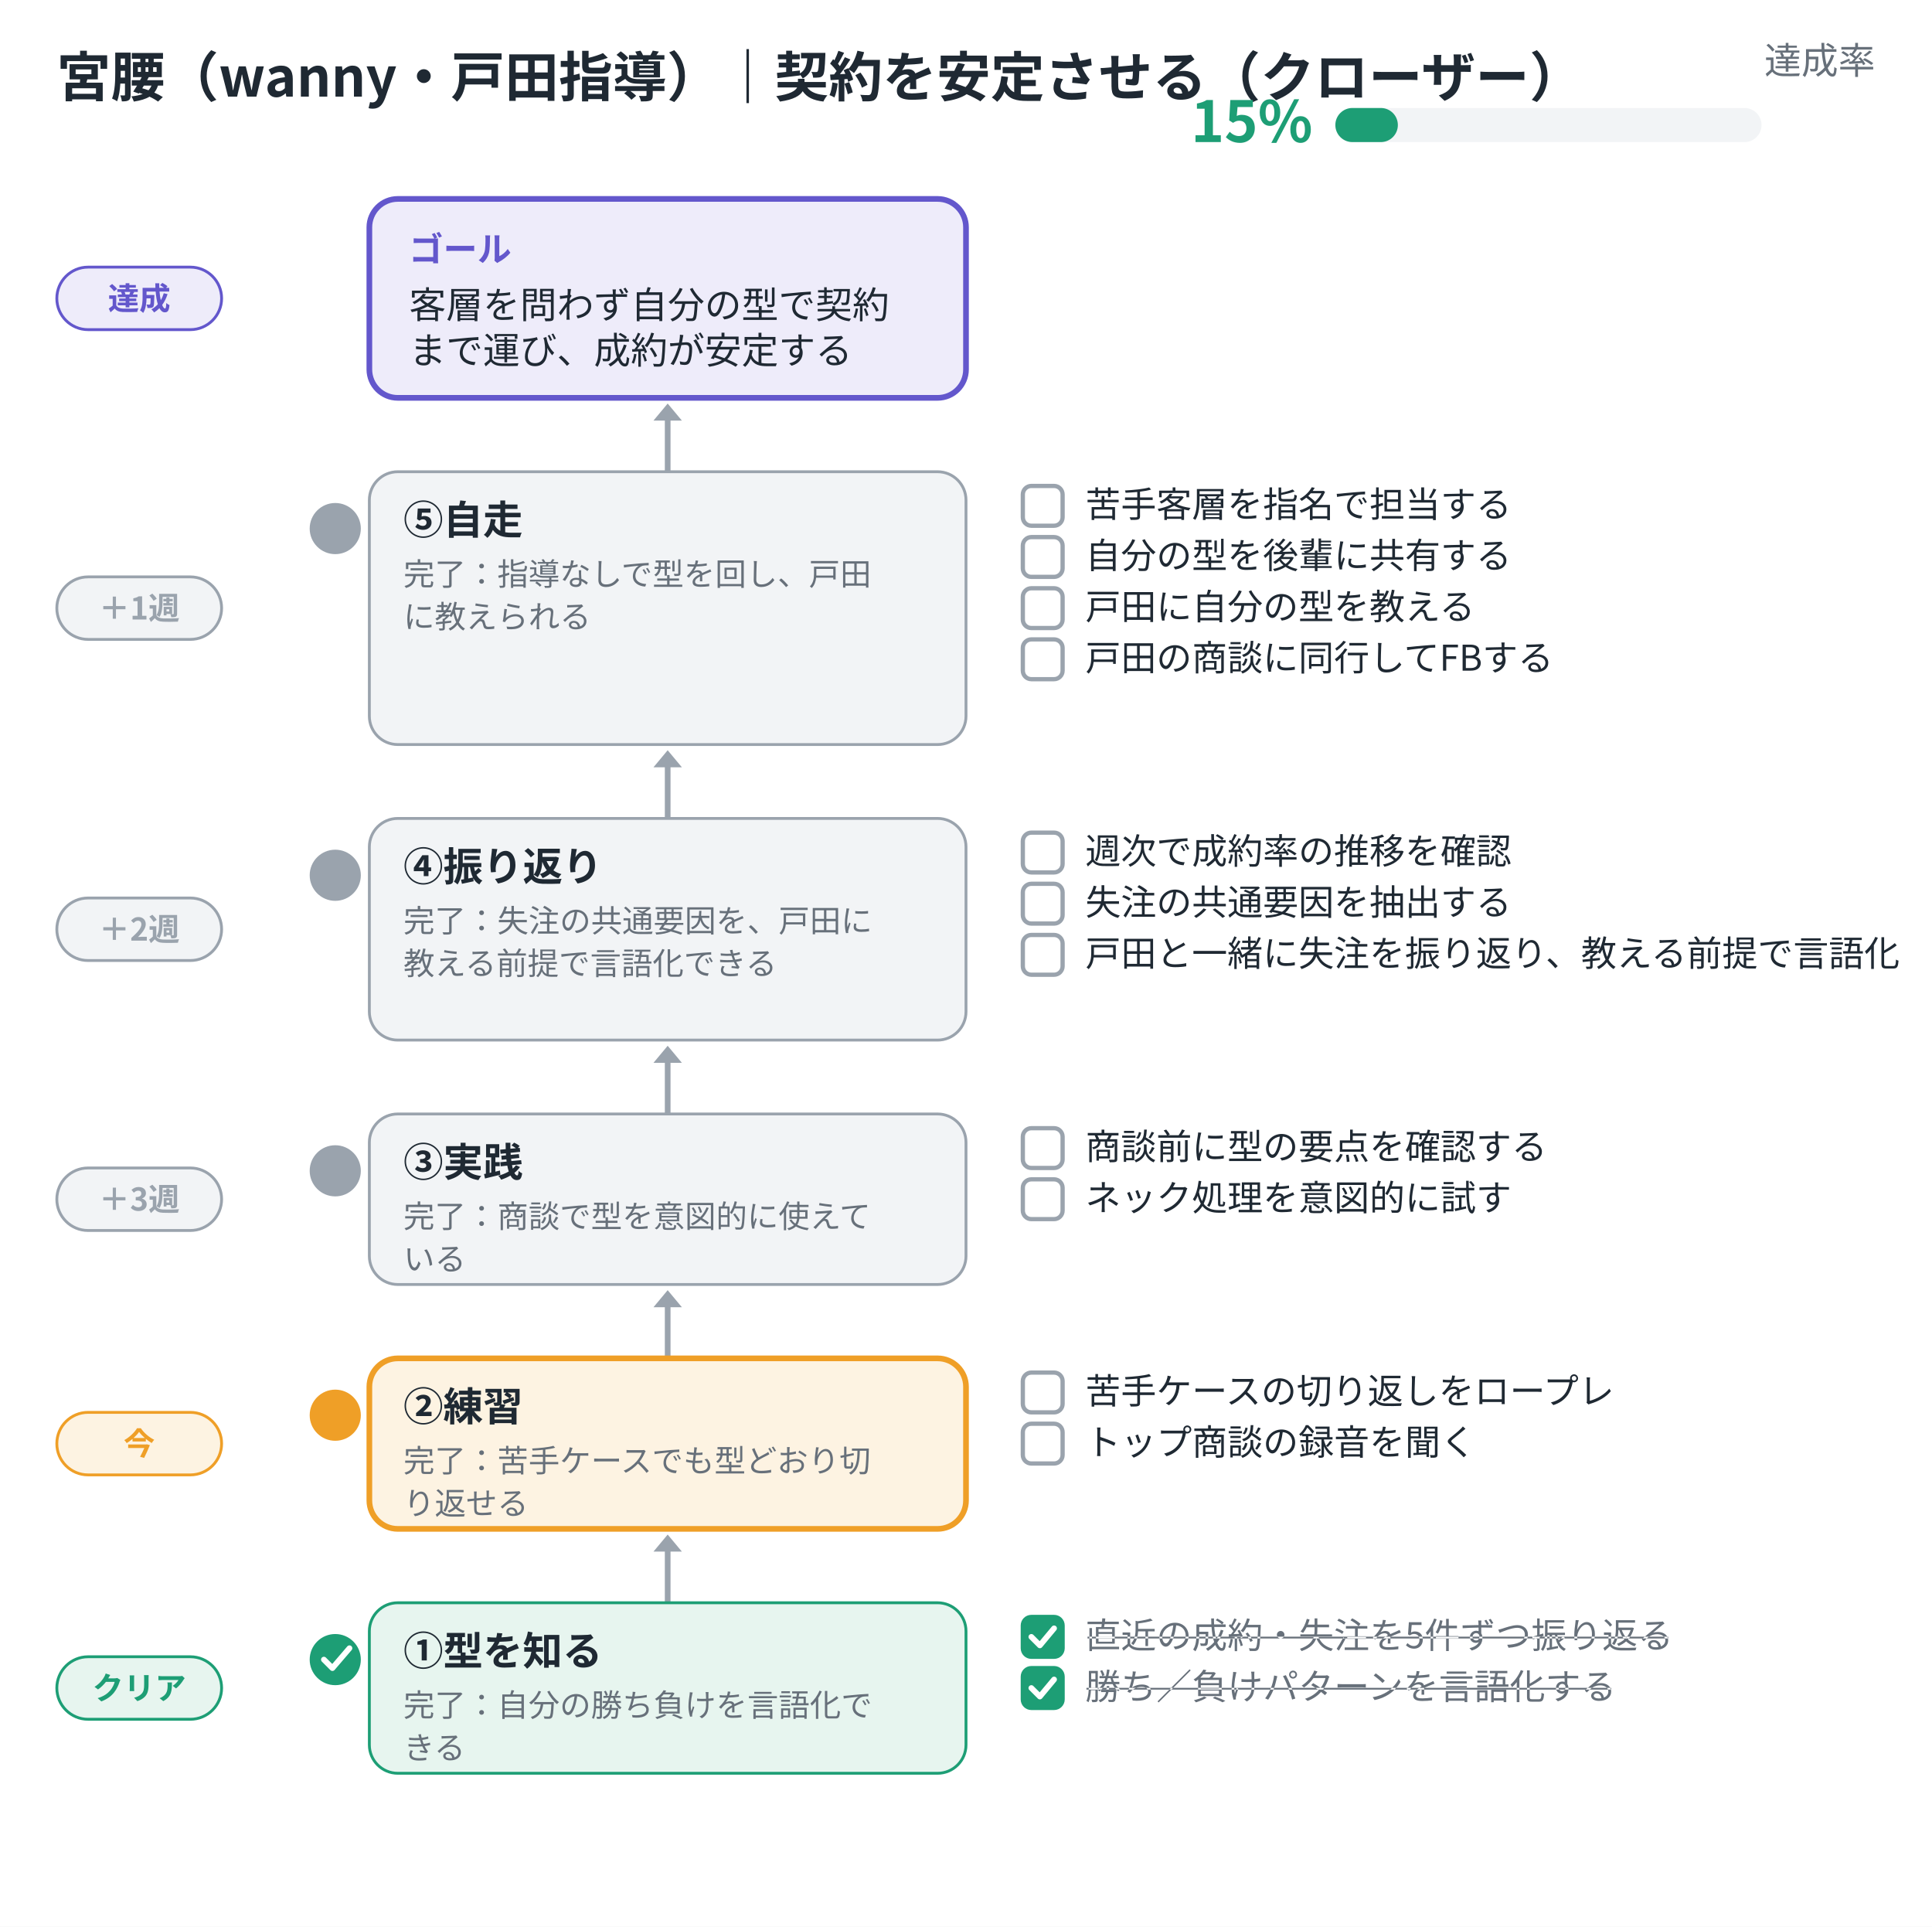
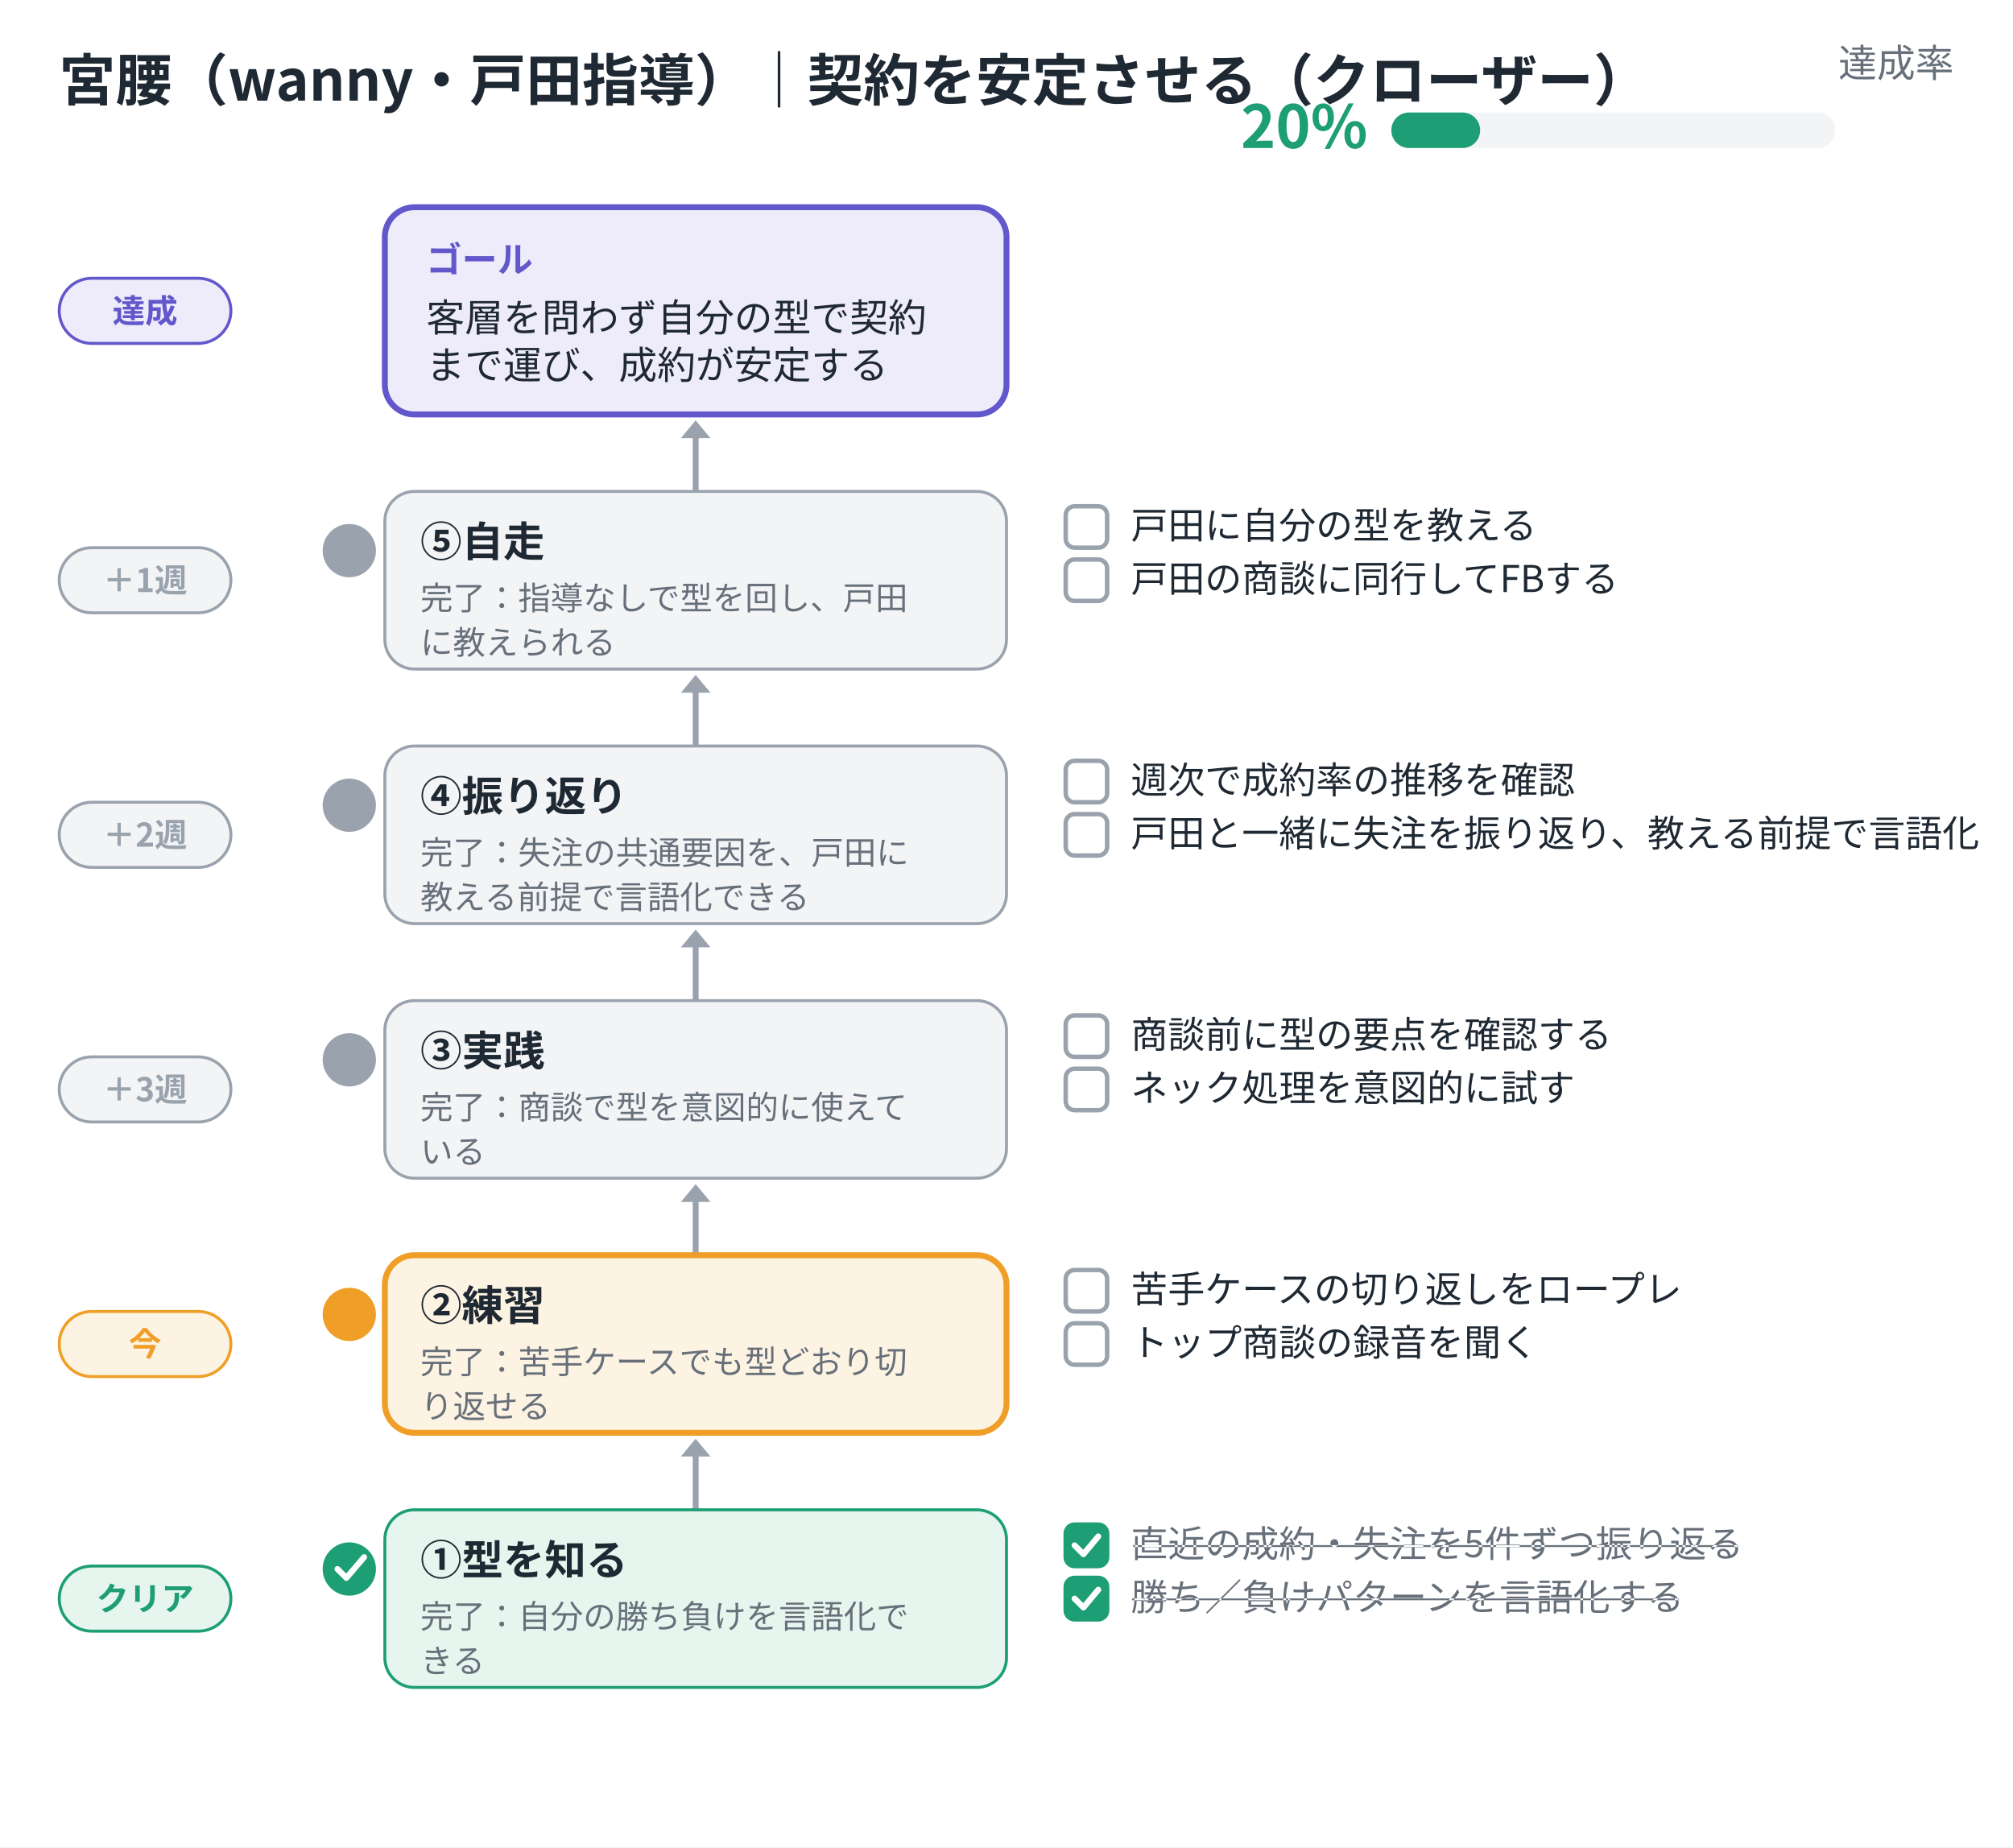
- <svg xmlns="http://www.w3.org/2000/svg" viewBox="0 0 680 678" font-family="Hiragino Sans, 'Noto Sans CJK JP', 'Yu Gothic', sans-serif" width="680" height="678">
-   <rect x="0" y="0" width="680" height="678" fill="#FFFFFF" />
+ <svg xmlns="http://www.w3.org/2000/svg" viewBox="0 0 680 624" font-family="Hiragino Sans, 'Noto Sans CJK JP', 'Yu Gothic', sans-serif" width="680" height="624">
+   <rect x="0" y="0" width="680" height="624" fill="#FFFFFF" />
  <text x="20" y="34" font-size="19" font-weight="700" fill="#1F2933">宮腰（wanny・戸田指導）｜契約を安定させる（クローザー）</text>
  <text x="660" y="26" text-anchor="end" font-size="13" fill="#67707A">達成率</text>
-   <text x="462" y="50" text-anchor="end" font-size="20" font-weight="700" fill="#1D9E75">15%</text>
+   <text x="462" y="50" text-anchor="end" font-size="20" font-weight="700" fill="#1D9E75">20%</text>
  <rect x="470" y="38" width="150" height="12" rx="6" fill="#F2F4F6" />
-   <rect x="470" y="38" width="22" height="12" rx="6" fill="#1D9E75" />
+   <rect x="470" y="38" width="30" height="12" rx="6" fill="#1D9E75" />
  <rect x="130" y="70" width="210" height="70" rx="10" fill="#EEECFA" stroke="#6357CC" stroke-width="2" />
  <text x="144" y="92" font-size="12" font-weight="700" fill="#6357CC">ゴール</text>
  <text x="144" y="112" font-size="13" fill="#1F2933">客層を問わず自分の型で契約</text>
  <text x="144" y="128" font-size="13" fill="#1F2933">まで運び、成約が安定する</text>
  <rect x="20" y="94.0" width="58" height="22" rx="11" fill="#EEECFA" stroke="#6357CC" stroke-width="1" />
  <text x="49.0" y="109.0" text-anchor="middle" font-size="11" font-weight="700" fill="#6357CC">達成</text>
  <line x1="235.0" y1="166" x2="235.0" y2="146" stroke="#9AA3AD" stroke-width="2" />
  <path d="M230.0,148 L235.0,142 L240.0,148 Z" fill="#9AA3AD" />
-   <rect x="130" y="166" width="210" height="96" rx="10" fill="#F2F4F6" stroke="#9AA3AD" stroke-width="1" />
+   <rect x="130" y="166" width="210" height="60" rx="10" fill="#F2F4F6" stroke="#9AA3AD" stroke-width="1" />
  <circle cx="118" cy="186" r="9" fill="#9AA3AD" />
  <text x="142" y="188" font-size="14" font-weight="700" fill="#1F2933">⑤自走</text>
  <text x="142" y="206" font-size="11" fill="#67707A">完了：指導なしで型を回し、戸田</text>
  <text x="142" y="221" font-size="11" fill="#67707A">に教えられる</text>
-   <rect x="20" y="203.0" width="58" height="22" rx="11" fill="#F2F4F6" stroke="#9AA3AD" stroke-width="1" />
-   <text x="49.0" y="218.0" text-anchor="middle" font-size="11" font-weight="700" fill="#9AA3AD">＋1週</text>
+   <rect x="20" y="185.0" width="58" height="22" rx="11" fill="#F2F4F6" stroke="#9AA3AD" stroke-width="1" />
+   <text x="49.0" y="200.0" text-anchor="middle" font-size="11" font-weight="700" fill="#9AA3AD">＋1週</text>
  <rect x="360" y="171" width="14" height="14" rx="3" fill="#fff" stroke="#9AA3AD" stroke-width="1.5" />
-   <text x="382" y="182" font-size="12.5" fill="#1F2933">苦手客層を指名で担当する</text>
+   <text x="382" y="182" font-size="12.5" fill="#1F2933">戸田に自分の型を教える</text>
  <rect x="360" y="189" width="14" height="14" rx="3" fill="#fff" stroke="#9AA3AD" stroke-width="1.5" />
-   <text x="382" y="200" font-size="12.5" fill="#1F2933">自分の型を後輩に共有する</text>
-   <rect x="360" y="207" width="14" height="14" rx="3" fill="#fff" stroke="#9AA3AD" stroke-width="1.5" />
-   <text x="382" y="218" font-size="12.5" fill="#1F2933">戸田に自分の型を教える</text>
-   <rect x="360" y="225" width="14" height="14" rx="3" fill="#fff" stroke="#9AA3AD" stroke-width="1.5" />
-   <text x="382" y="236" font-size="12.5" fill="#1F2933">戸田の商談に同行してFBする</text>
-   <line x1="235.0" y1="288" x2="235.0" y2="268" stroke="#9AA3AD" stroke-width="2" />
-   <path d="M230.0,270 L235.0,264 L240.0,270 Z" fill="#9AA3AD" />
-   <rect x="130" y="288" width="210" height="78" rx="10" fill="#F2F4F6" stroke="#9AA3AD" stroke-width="1" />
-   <circle cx="118" cy="308" r="9" fill="#9AA3AD" />
-   <text x="142" y="310" font-size="14" font-weight="700" fill="#1F2933">④振り返り</text>
-   <text x="142" y="328" font-size="11" fill="#67707A">完了：失注の共通要因を、戸田に</text>
-   <text x="142" y="343" font-size="11" fill="#67707A">教える前提で言語化できる</text>
-   <rect x="20" y="316.0" width="58" height="22" rx="11" fill="#F2F4F6" stroke="#9AA3AD" stroke-width="1" />
-   <text x="49.0" y="331.0" text-anchor="middle" font-size="11" font-weight="700" fill="#9AA3AD">＋2週</text>
-   <rect x="360" y="293" width="14" height="14" rx="3" fill="#fff" stroke="#9AA3AD" stroke-width="1.5" />
-   <text x="382" y="304" font-size="12.5" fill="#1F2933">週次で成約率の推移を確認</text>
-   <rect x="360" y="311" width="14" height="14" rx="3" fill="#fff" stroke="#9AA3AD" stroke-width="1.5" />
-   <text x="382" y="322" font-size="12.5" fill="#1F2933">失注の共通要因を抽出する</text>
-   <rect x="360" y="329" width="14" height="14" rx="3" fill="#fff" stroke="#9AA3AD" stroke-width="1.5" />
-   <text x="382" y="340" font-size="12.5" fill="#1F2933">戸田と一緒に失注を振り返り、教える前提で言語化</text>
-   <line x1="235.0" y1="392" x2="235.0" y2="372" stroke="#9AA3AD" stroke-width="2" />
-   <path d="M230.0,374 L235.0,368 L240.0,374 Z" fill="#9AA3AD" />
-   <rect x="130" y="392" width="210" height="60" rx="10" fill="#F2F4F6" stroke="#9AA3AD" stroke-width="1" />
-   <circle cx="118" cy="412" r="9" fill="#9AA3AD" />
-   <text x="142" y="414" font-size="14" font-weight="700" fill="#1F2933">③実践</text>
-   <text x="142" y="432" font-size="11" fill="#67707A">完了：商談で型を意図的に使えて</text>
-   <text x="142" y="447" font-size="11" fill="#67707A">いる</text>
-   <rect x="20" y="411.0" width="58" height="22" rx="11" fill="#F2F4F6" stroke="#9AA3AD" stroke-width="1" />
-   <text x="49.0" y="426.0" text-anchor="middle" font-size="11" font-weight="700" fill="#9AA3AD">＋3週</text>
-   <rect x="360" y="397" width="14" height="14" rx="3" fill="#fff" stroke="#9AA3AD" stroke-width="1.5" />
-   <text x="382" y="408" font-size="12.5" fill="#1F2933">商談前に型の要点を確認する</text>
-   <rect x="360" y="415" width="14" height="14" rx="3" fill="#fff" stroke="#9AA3AD" stroke-width="1.5" />
-   <text x="382" y="426" font-size="12.5" fill="#1F2933">ネック処理を意図的に試す</text>
-   <line x1="235.0" y1="478" x2="235.0" y2="458" stroke="#9AA3AD" stroke-width="2" />
-   <path d="M230.0,460 L235.0,454 L240.0,460 Z" fill="#9AA3AD" />
-   <rect x="130" y="478" width="210" height="60" rx="10" fill="#FDF3E2" stroke="#EF9F27" stroke-width="2" />
-   <circle cx="118" cy="498" r="9" fill="#EF9F27" />
-   <text x="142" y="500" font-size="14" font-weight="700" fill="#1F2933">②練習</text>
-   <text x="142" y="518" font-size="11" fill="#67707A">完了：苦手ケースでも型どおり切</text>
-   <text x="142" y="533" font-size="11" fill="#67707A">り返せる</text>
-   <rect x="20" y="497.0" width="58" height="22" rx="11" fill="#FDF3E2" stroke="#EF9F27" stroke-width="1" />
-   <text x="49.0" y="512.0" text-anchor="middle" font-size="11" font-weight="700" fill="#EF9F27">今</text>
-   <rect x="360" y="483" width="14" height="14" rx="3" fill="#fff" stroke="#9AA3AD" stroke-width="1.5" />
-   <text x="382" y="494" font-size="12.5" fill="#1F2933">苦手ケースの切り返しをロープレ</text>
-   <rect x="360" y="501" width="14" height="14" rx="3" fill="#fff" stroke="#9AA3AD" stroke-width="1.5" />
-   <text x="382" y="512" font-size="12.5" fill="#1F2933">トップ商談の録音を聞く</text>
-   <line x1="235.0" y1="564" x2="235.0" y2="544" stroke="#9AA3AD" stroke-width="2" />
-   <path d="M230.0,546 L235.0,540 L240.0,546 Z" fill="#9AA3AD" />
-   <rect x="130" y="564" width="210" height="60" rx="10" fill="#E7F5EF" stroke="#1D9E75" stroke-width="1" />
-   <circle cx="118" cy="584" r="9" fill="#1D9E75" />
-   <path d="M114,584 l3,3 l6,-7" fill="none" stroke="#fff" stroke-width="2" stroke-linecap="round" stroke-linejoin="round" />
-   <text x="142" y="586" font-size="14" font-weight="700" fill="#1F2933">①型を知る</text>
-   <text x="142" y="604" font-size="11" fill="#67707A">完了：自分の勝ち負けを言語化で</text>
-   <text x="142" y="619" font-size="11" fill="#67707A">きる</text>
-   <rect x="20" y="583.0" width="58" height="22" rx="11" fill="#E7F5EF" stroke="#1D9E75" stroke-width="1" />
-   <text x="49.0" y="598.0" text-anchor="middle" font-size="11" font-weight="700" fill="#1D9E75">クリア</text>
-   <rect x="360" y="569" width="14" height="14" rx="3" fill="#1D9E75" stroke="#1D9E75" stroke-width="1.5" />
-   <path d="M363,576 l3,3 l5,-6" fill="none" stroke="#fff" stroke-width="2" stroke-linecap="round" stroke-linejoin="round" />
-   <text x="382" y="580" font-size="12.5" fill="#67707A" text-decoration="line-through">直近の成約・失注を5件ずつ振り返る</text>
-   <rect x="360" y="587" width="14" height="14" rx="3" fill="#1D9E75" stroke="#1D9E75" stroke-width="1.5" />
-   <path d="M363,594 l3,3 l5,-6" fill="none" stroke="#fff" stroke-width="2" stroke-linecap="round" stroke-linejoin="round" />
-   <text x="382" y="598" font-size="12.5" fill="#67707A" text-decoration="line-through">勝ち／負けパターンを言語化する</text>
+   <text x="382" y="200" font-size="12.5" fill="#1F2933">戸田の商談に同行してFBする</text>
+   <line x1="235.0" y1="252" x2="235.0" y2="232" stroke="#9AA3AD" stroke-width="2" />
+   <path d="M230.0,234 L235.0,228 L240.0,234 Z" fill="#9AA3AD" />
+   <rect x="130" y="252" width="210" height="60" rx="10" fill="#F2F4F6" stroke="#9AA3AD" stroke-width="1" />
+   <circle cx="118" cy="272" r="9" fill="#9AA3AD" />
+   <text x="142" y="274" font-size="14" font-weight="700" fill="#1F2933">④振り返り</text>
+   <text x="142" y="292" font-size="11" fill="#67707A">完了：失注の共通要因を、戸田に</text>
+   <text x="142" y="307" font-size="11" fill="#67707A">教える前提で言語化できる</text>
+   <rect x="20" y="271.0" width="58" height="22" rx="11" fill="#F2F4F6" stroke="#9AA3AD" stroke-width="1" />
+   <text x="49.0" y="286.0" text-anchor="middle" font-size="11" font-weight="700" fill="#9AA3AD">＋2週</text>
+   <rect x="360" y="257" width="14" height="14" rx="3" fill="#fff" stroke="#9AA3AD" stroke-width="1.5" />
+   <text x="382" y="268" font-size="12.5" fill="#1F2933">週次で成約率の推移を確認</text>
+   <rect x="360" y="275" width="14" height="14" rx="3" fill="#fff" stroke="#9AA3AD" stroke-width="1.5" />
+   <text x="382" y="286" font-size="12.5" fill="#1F2933">戸田と一緒に失注を振り返り、教える前提で言語化</text>
+   <line x1="235.0" y1="338" x2="235.0" y2="318" stroke="#9AA3AD" stroke-width="2" />
+   <path d="M230.0,320 L235.0,314 L240.0,320 Z" fill="#9AA3AD" />
+   <rect x="130" y="338" width="210" height="60" rx="10" fill="#F2F4F6" stroke="#9AA3AD" stroke-width="1" />
+   <circle cx="118" cy="358" r="9" fill="#9AA3AD" />
+   <text x="142" y="360" font-size="14" font-weight="700" fill="#1F2933">③実践</text>
+   <text x="142" y="378" font-size="11" fill="#67707A">完了：商談で型を意図的に使えて</text>
+   <text x="142" y="393" font-size="11" fill="#67707A">いる</text>
+   <rect x="20" y="357.0" width="58" height="22" rx="11" fill="#F2F4F6" stroke="#9AA3AD" stroke-width="1" />
+   <text x="49.0" y="372.0" text-anchor="middle" font-size="11" font-weight="700" fill="#9AA3AD">＋3週</text>
+   <rect x="360" y="343" width="14" height="14" rx="3" fill="#fff" stroke="#9AA3AD" stroke-width="1.5" />
+   <text x="382" y="354" font-size="12.5" fill="#1F2933">商談前に型の要点を確認する</text>
+   <rect x="360" y="361" width="14" height="14" rx="3" fill="#fff" stroke="#9AA3AD" stroke-width="1.5" />
+   <text x="382" y="372" font-size="12.5" fill="#1F2933">ネック処理を意図的に試す</text>
+   <line x1="235.0" y1="424" x2="235.0" y2="404" stroke="#9AA3AD" stroke-width="2" />
+   <path d="M230.0,406 L235.0,400 L240.0,406 Z" fill="#9AA3AD" />
+   <rect x="130" y="424" width="210" height="60" rx="10" fill="#FDF3E2" stroke="#EF9F27" stroke-width="2" />
+   <circle cx="118" cy="444" r="9" fill="#EF9F27" />
+   <text x="142" y="446" font-size="14" font-weight="700" fill="#1F2933">②練習</text>
+   <text x="142" y="464" font-size="11" fill="#67707A">完了：苦手ケースでも型どおり切</text>
+   <text x="142" y="479" font-size="11" fill="#67707A">り返せる</text>
+   <rect x="20" y="443.0" width="58" height="22" rx="11" fill="#FDF3E2" stroke="#EF9F27" stroke-width="1" />
+   <text x="49.0" y="458.0" text-anchor="middle" font-size="11" font-weight="700" fill="#EF9F27">今</text>
+   <rect x="360" y="429" width="14" height="14" rx="3" fill="#fff" stroke="#9AA3AD" stroke-width="1.5" />
+   <text x="382" y="440" font-size="12.5" fill="#1F2933">苦手ケースの切り返しをロープレ</text>
+   <rect x="360" y="447" width="14" height="14" rx="3" fill="#fff" stroke="#9AA3AD" stroke-width="1.5" />
+   <text x="382" y="458" font-size="12.5" fill="#1F2933">トップ商談の録音を聞く</text>
+   <line x1="235.0" y1="510" x2="235.0" y2="490" stroke="#9AA3AD" stroke-width="2" />
+   <path d="M230.0,492 L235.0,486 L240.0,492 Z" fill="#9AA3AD" />
+   <rect x="130" y="510" width="210" height="60" rx="10" fill="#E7F5EF" stroke="#1D9E75" stroke-width="1" />
+   <circle cx="118" cy="530" r="9" fill="#1D9E75" />
+   <path d="M114,530 l3,3 l6,-7" fill="none" stroke="#fff" stroke-width="2" stroke-linecap="round" stroke-linejoin="round" />
+   <text x="142" y="532" font-size="14" font-weight="700" fill="#1F2933">①型を知る</text>
+   <text x="142" y="550" font-size="11" fill="#67707A">完了：自分の勝ち負けを言語化で</text>
+   <text x="142" y="565" font-size="11" fill="#67707A">きる</text>
+   <rect x="20" y="529.0" width="58" height="22" rx="11" fill="#E7F5EF" stroke="#1D9E75" stroke-width="1" />
+   <text x="49.0" y="544.0" text-anchor="middle" font-size="11" font-weight="700" fill="#1D9E75">クリア</text>
+   <rect x="360" y="515" width="14" height="14" rx="3" fill="#1D9E75" stroke="#1D9E75" stroke-width="1.5" />
+   <path d="M363,522 l3,3 l5,-6" fill="none" stroke="#fff" stroke-width="2" stroke-linecap="round" stroke-linejoin="round" />
+   <text x="382" y="526" font-size="12.5" fill="#67707A" text-decoration="line-through">直近の成約・失注を5件ずつ振り返る</text>
+   <rect x="360" y="533" width="14" height="14" rx="3" fill="#1D9E75" stroke="#1D9E75" stroke-width="1.5" />
+   <path d="M363,540 l3,3 l5,-6" fill="none" stroke="#fff" stroke-width="2" stroke-linecap="round" stroke-linejoin="round" />
+   <text x="382" y="544" font-size="12.5" fill="#67707A" text-decoration="line-through">勝ち／負けパターンを言語化する</text>
</svg>
